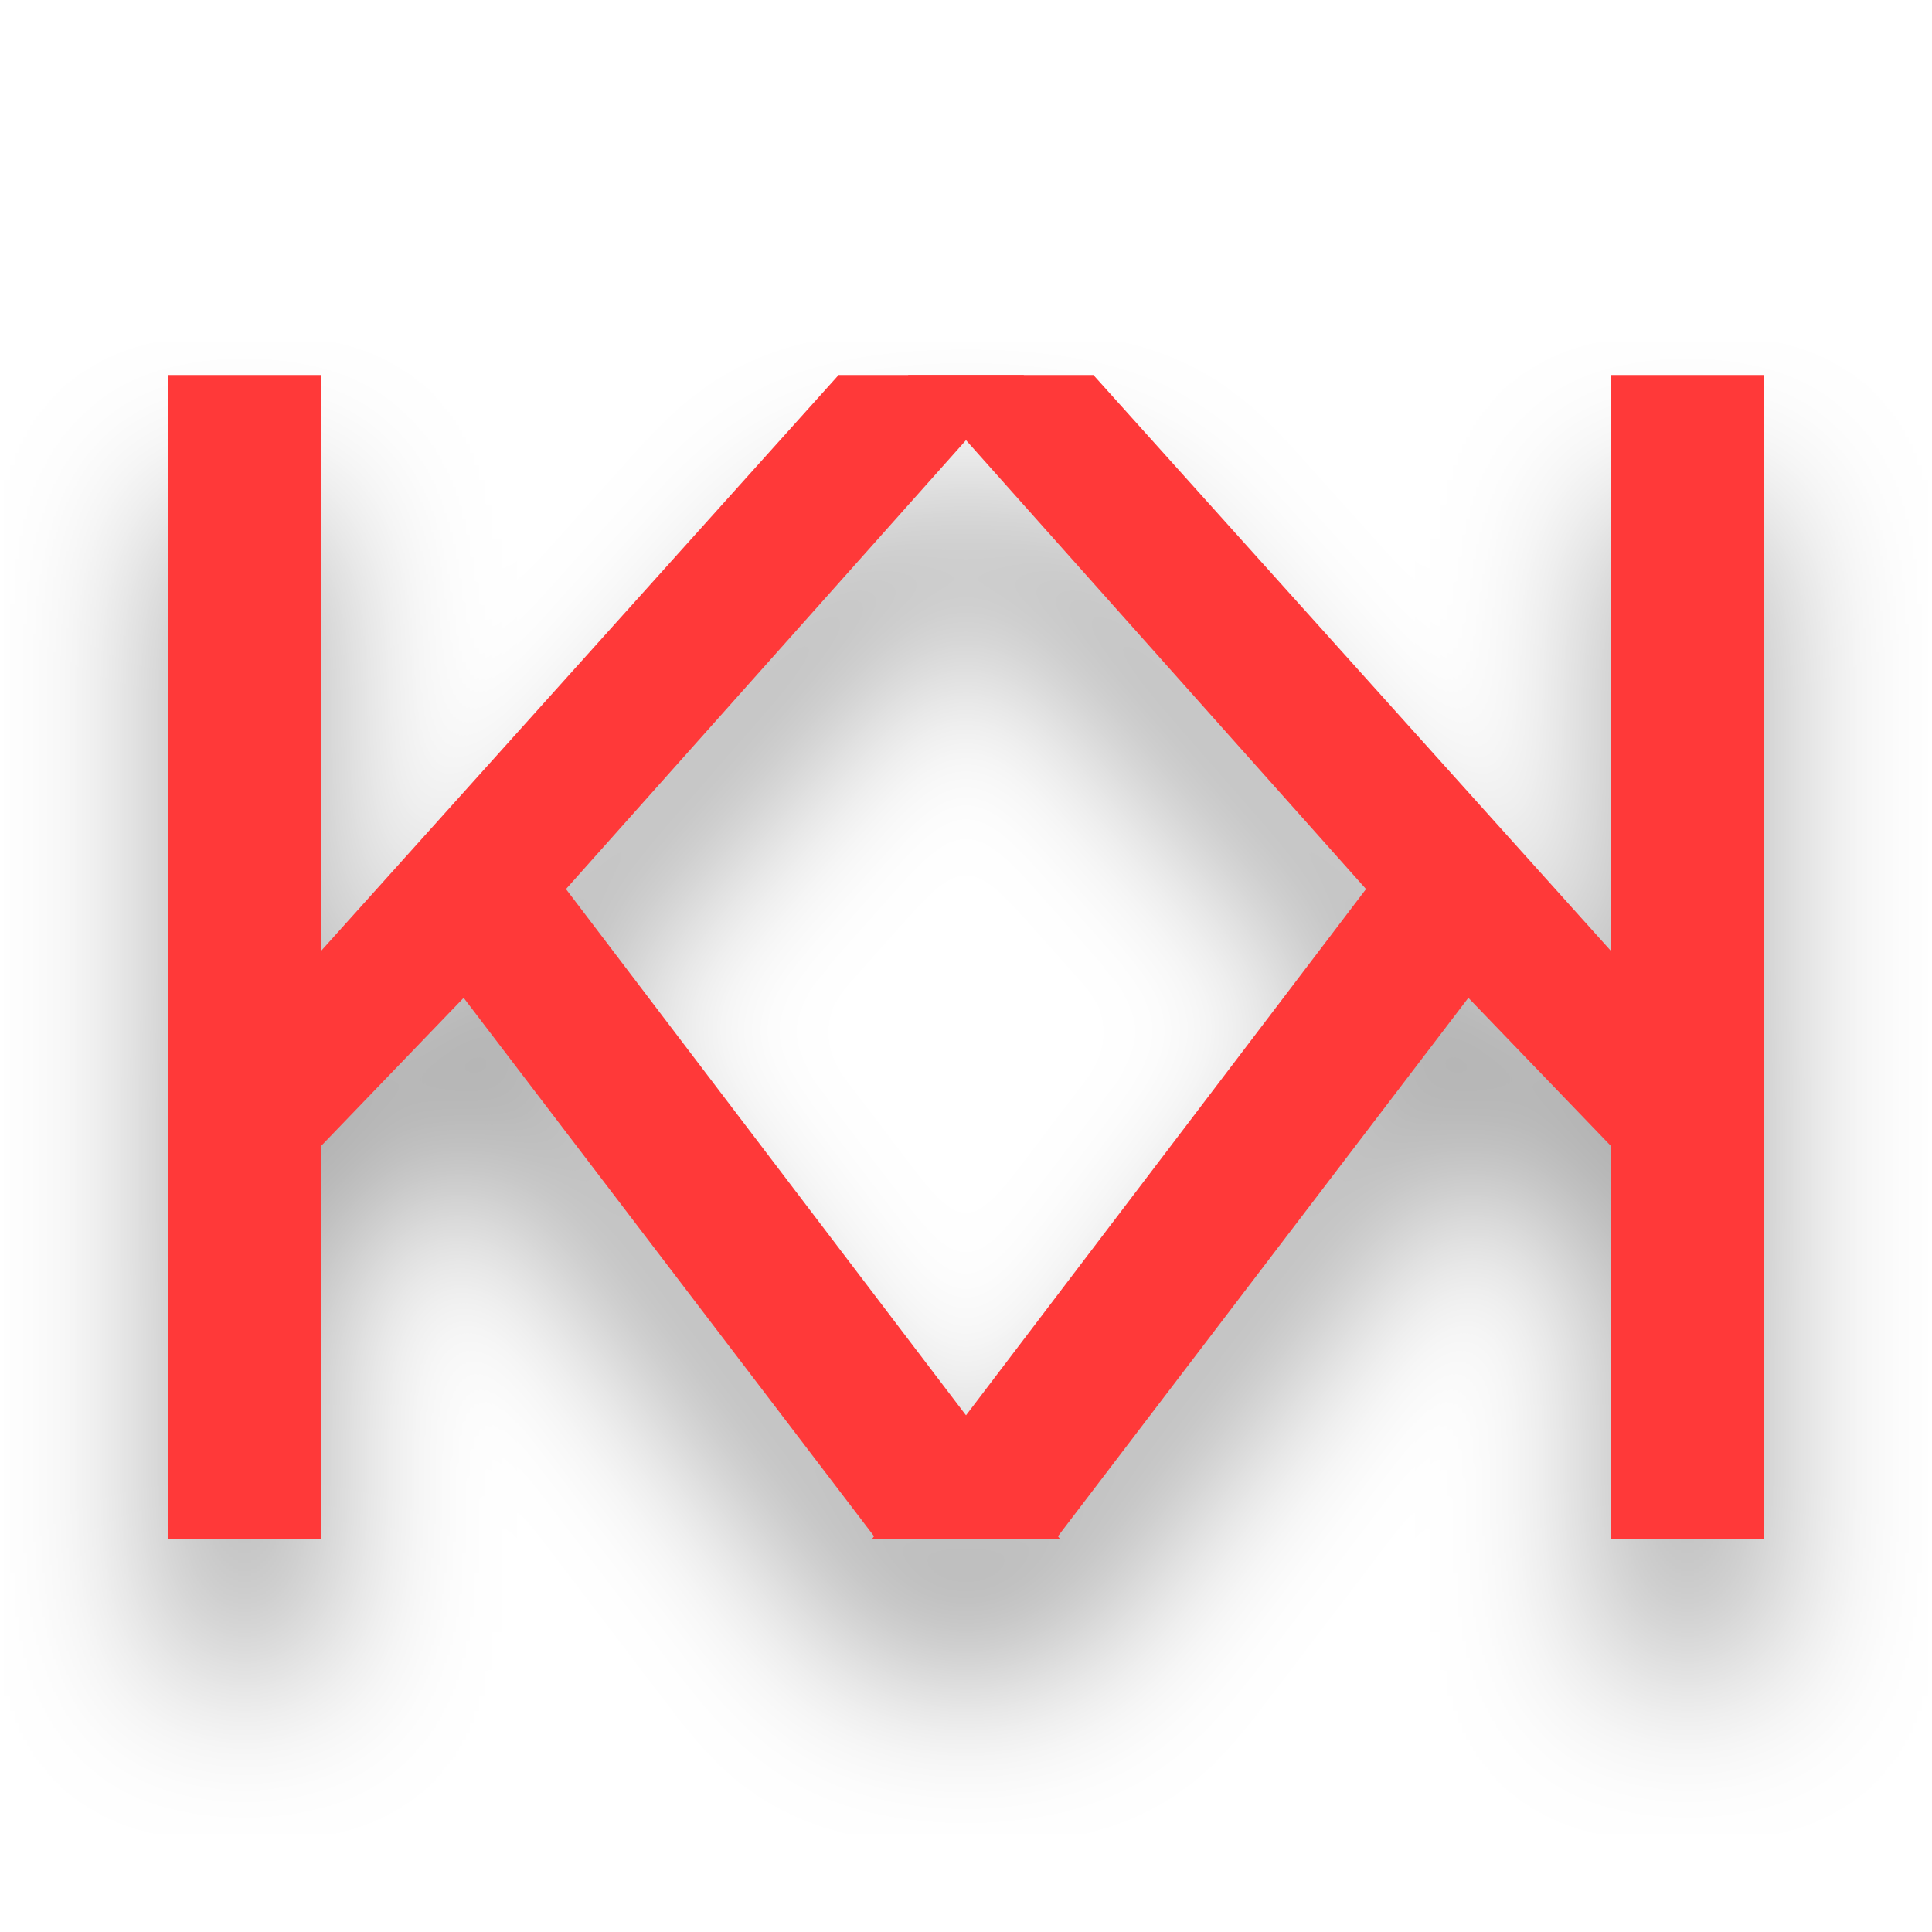
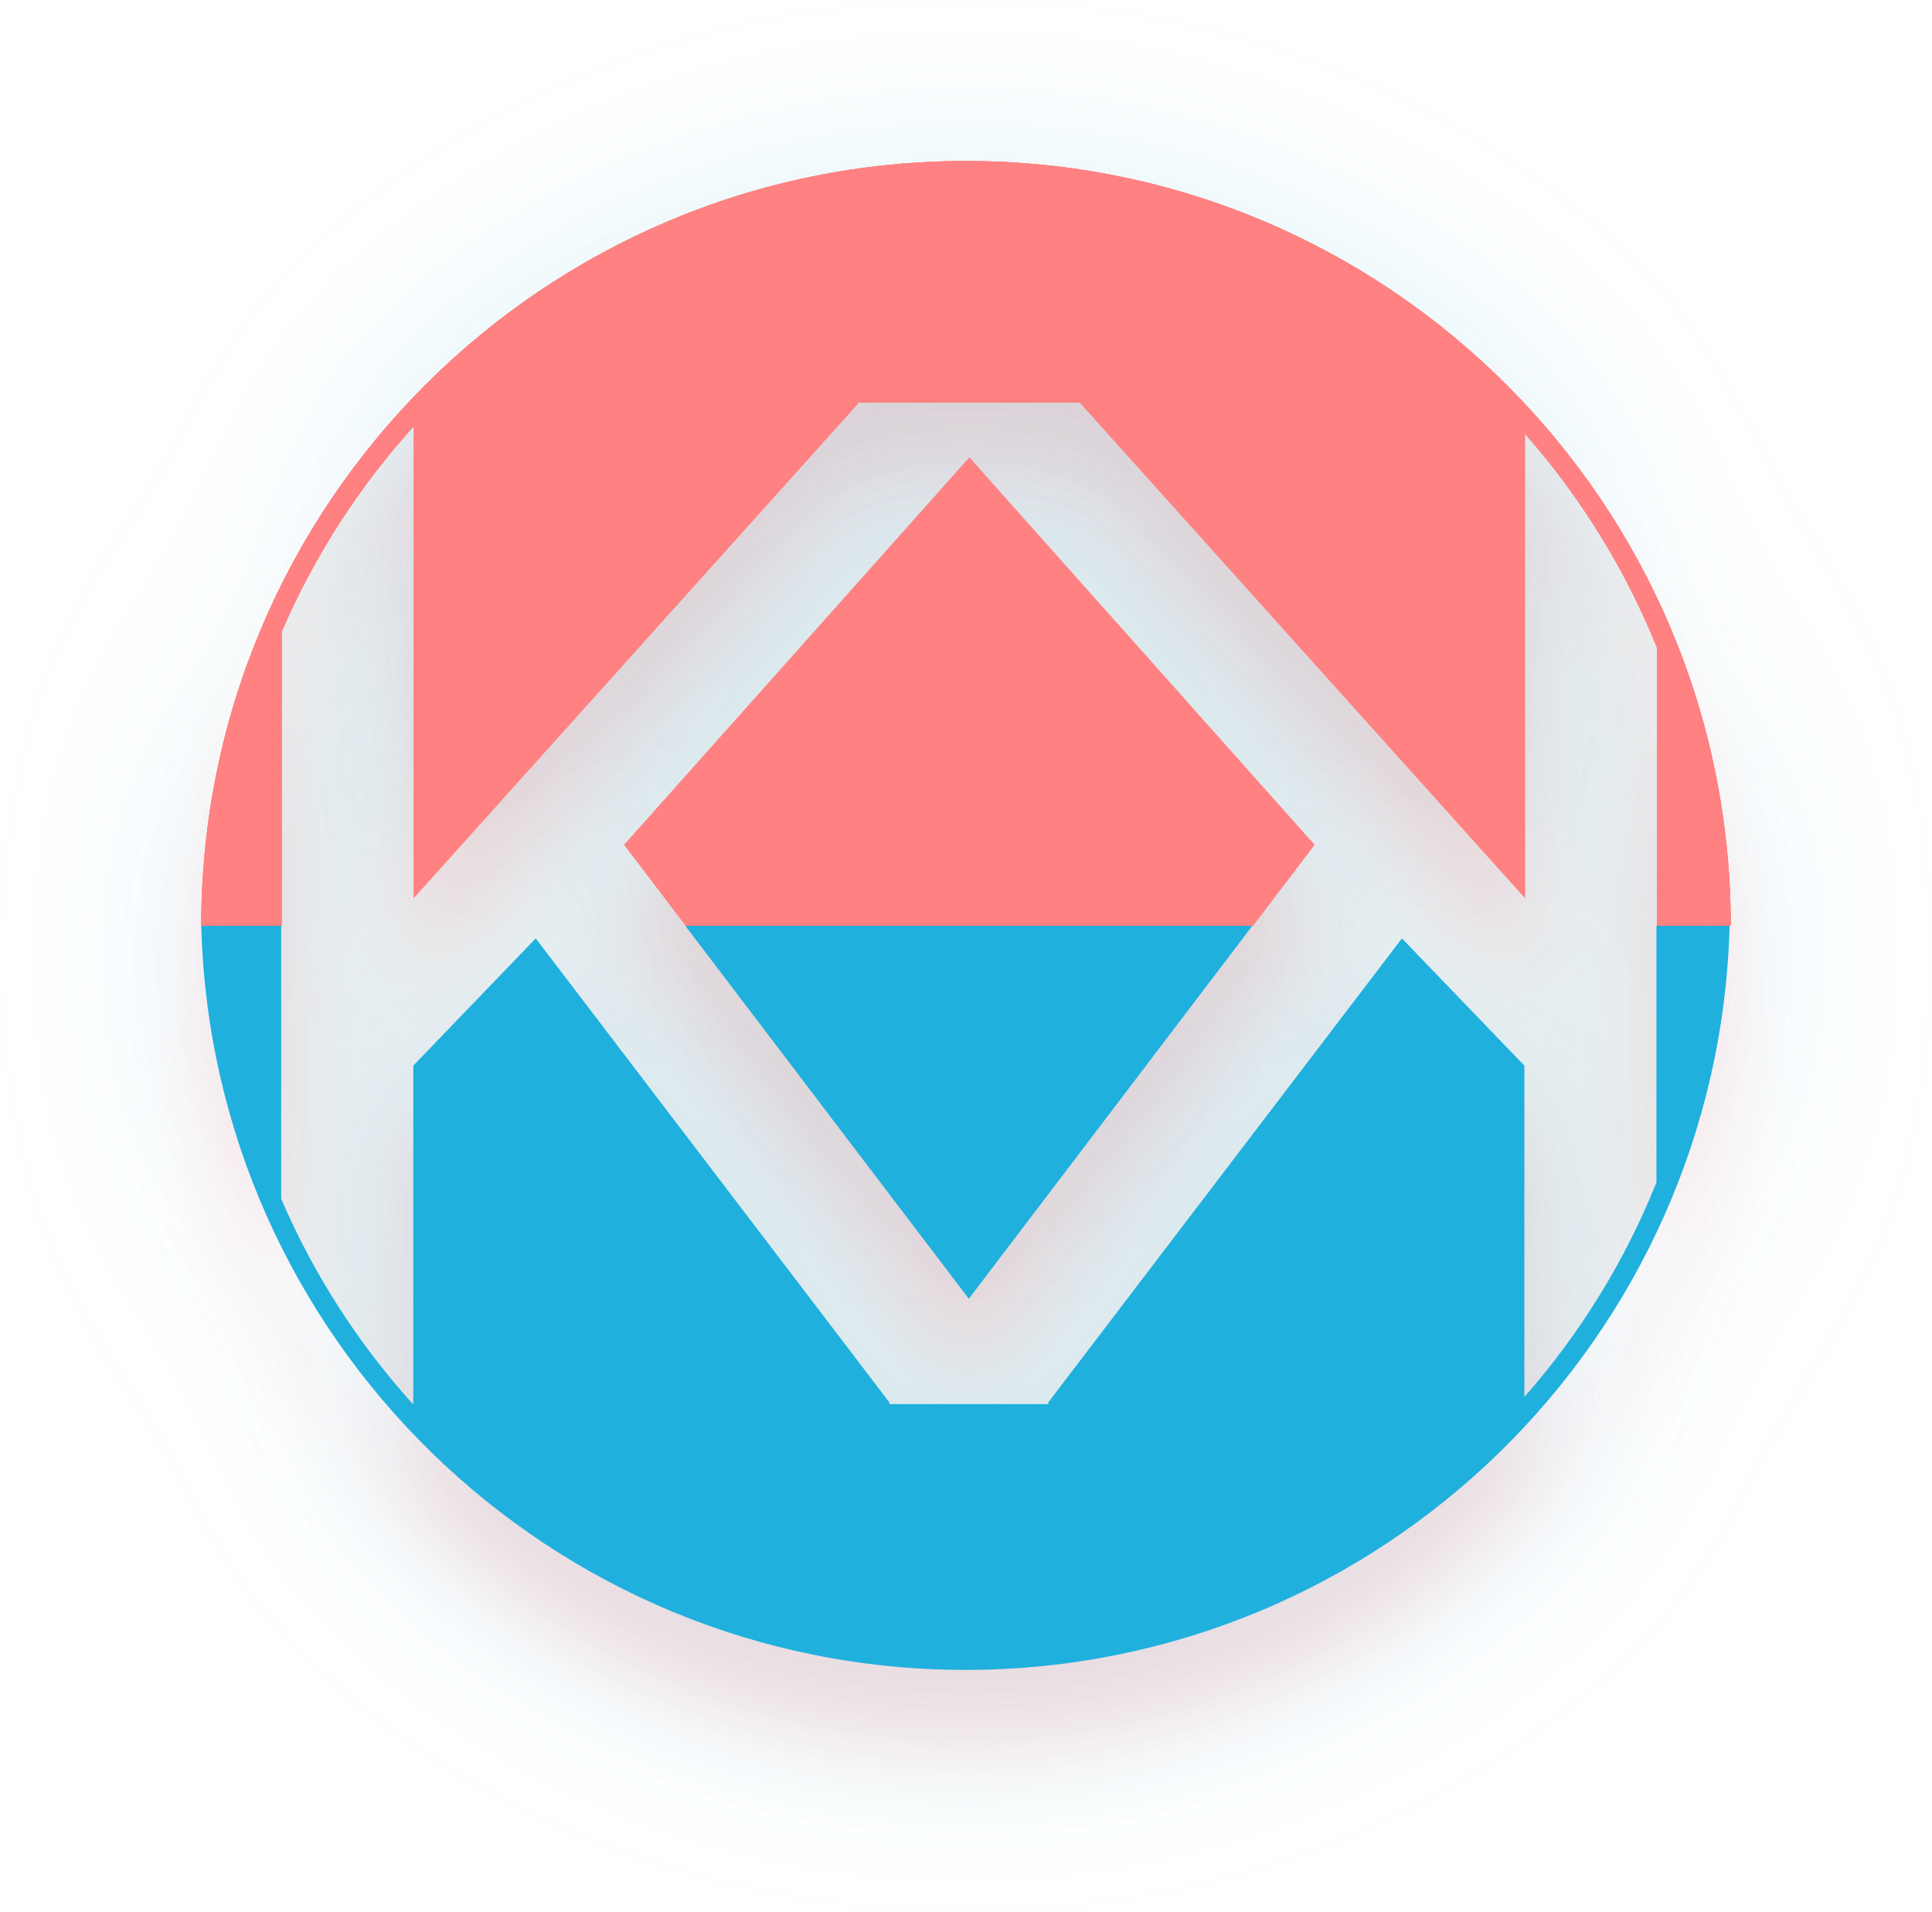
- <svg xmlns="http://www.w3.org/2000/svg" width="59" height="59" viewBox="0 0 59 59" fill="none">
-   <g filter="url(#filter0_d)">
-     <path d="M14.159 30.472L9.813 34.988V47H5.126V11.453H9.813V29.031L25.609 11.453H31.273L17.284 27.151L32.372 47H26.757L14.159 30.472Z" fill="#FF3939" />
-     <path d="M44.841 30.472L49.187 34.988V47H53.874V11.453H49.187V29.031L33.391 11.453H27.727L41.716 27.151L26.628 47H32.243L44.841 30.472Z" fill="#FF3939" />
+ <svg xmlns="http://www.w3.org/2000/svg" width="96" height="95" viewBox="0 0 96 95" fill="none">
+   <ellipse cx="48" cy="45.5" rx="37" ry="37.5" fill="#F2F2F2" />
+   <g filter="url(#filter0_dd)">
+     <path fill-rule="evenodd" clip-rule="evenodd" d="M86 46C86 25.013 68.987 8 48 8C27.013 8 10 25.013 10 46H11C11 45.833 11.001 45.666 11.003 45.5C11.005 45.667 11.009 45.834 11.013 46H14V31.381C15.621 27.616 17.85 24.173 20.562 21.177V44.609L42.677 20H45.727H50.606H53.657L75.772 44.609V21.55C78.522 24.672 80.754 28.261 82.334 32.183V46H84.987C84.991 45.834 84.995 45.667 84.997 45.5C84.999 45.666 85 45.833 85 46H86ZM34.079 46H62.255L65.312 41.977L48.167 22.737L31.021 41.977L34.079 46Z" fill="#FF8181" />
+     <path fill-rule="evenodd" clip-rule="evenodd" d="M86 46C86 25.013 68.987 8 48 8C27.013 8 10 25.013 10 46H11C11 45.833 11.001 45.666 11.003 45.5C11.005 45.667 11.009 45.834 11.013 46H14V31.381C15.621 27.616 17.85 24.173 20.562 21.177V44.609L42.677 20H45.727H50.606H53.657L75.772 44.609V21.55C78.522 24.672 80.754 28.261 82.334 32.183V46H84.987C84.991 45.834 84.995 45.667 84.997 45.5C84.999 45.666 85 45.833 85 46H86ZM34.079 46H62.255L65.312 41.977L48.167 22.737L31.021 41.977L34.079 46Z" fill="#FF8181" />
+     <path fill-rule="evenodd" clip-rule="evenodd" d="M86 46C86 25.013 68.987 8 48 8C27.013 8 10 25.013 10 46H11C11 45.833 11.001 45.666 11.003 45.5C11.005 45.667 11.009 45.834 11.013 46H14V31.381C15.621 27.616 17.85 24.173 20.562 21.177V44.609L42.677 20H45.727H50.606H53.657L75.772 44.609V21.55C78.522 24.672 80.754 28.261 82.334 32.183V46H84.987C84.991 45.834 84.995 45.667 84.997 45.5C84.999 45.666 85 45.833 85 46H86ZM34.079 46H62.255L65.312 41.977L48.167 22.737L31.021 41.977L34.079 46Z" fill="#FF8181" />
+     <path fill-rule="evenodd" clip-rule="evenodd" d="M10 46C10.538 66.509 27.333 82.97 47.972 82.97C68.611 82.97 85.405 66.509 85.943 46H84.943H82.307V58.757C80.73 62.687 78.497 66.283 75.745 69.41V52.949L69.661 46.626L52.071 69.704L52.118 69.766H52.024H44.257H44.163L44.21 69.704L26.62 46.626L20.536 52.949V69.766H20.516C17.811 66.771 15.589 63.331 13.973 59.57V46H11H10ZM34.053 46L48.14 64.533L62.228 46H34.053Z" fill="#1FB0DE" />
  </g>
  <defs>
-     <filter id="filter0_d" x="0.126" y="10.453" width="58.748" height="45.547" filterUnits="userSpaceOnUse" color-interpolation-filters="sRGB">
+     <filter id="filter0_dd" x="0" y="0" width="96" height="94.97" filterUnits="userSpaceOnUse" color-interpolation-filters="sRGB">
      <feFlood flood-opacity="0" result="BackgroundImageFix" />
      <feColorMatrix in="SourceAlpha" type="matrix" values="0 0 0 0 0 0 0 0 0 0 0 0 0 0 0 0 0 0 127 0" />
+       <feOffset dy="2" />
+       <feGaussianBlur stdDeviation="5" />
+       <feColorMatrix type="matrix" values="0 0 0 0 0.122 0 0 0 0 0.69 0 0 0 0 0.871 0 0 0 0.2 0" />
+       <feBlend mode="normal" in2="BackgroundImageFix" result="effect1_dropShadow" />
+       <feColorMatrix in="SourceAlpha" type="matrix" values="0 0 0 0 0 0 0 0 0 0 0 0 0 0 0 0 0 0 127 0" />
      <feOffset dy="4" />
-       <feGaussianBlur stdDeviation="2.5" />
-       <feColorMatrix type="matrix" values="0 0 0 0 0 0 0 0 0 0 0 0 0 0 0 0 0 0 0.35 0" />
-       <feBlend mode="normal" in2="BackgroundImageFix" result="effect1_dropShadow" />
-       <feBlend mode="normal" in="SourceGraphic" in2="effect1_dropShadow" result="shape" />
+       <feGaussianBlur stdDeviation="2" />
+       <feColorMatrix type="matrix" values="0 0 0 0 1 0 0 0 0 0.506 0 0 0 0 0.506 0 0 0 0.2 0" />
+       <feBlend mode="normal" in2="effect1_dropShadow" result="effect2_dropShadow" />
+       <feBlend mode="normal" in="SourceGraphic" in2="effect2_dropShadow" result="shape" />
    </filter>
  </defs>
</svg>
